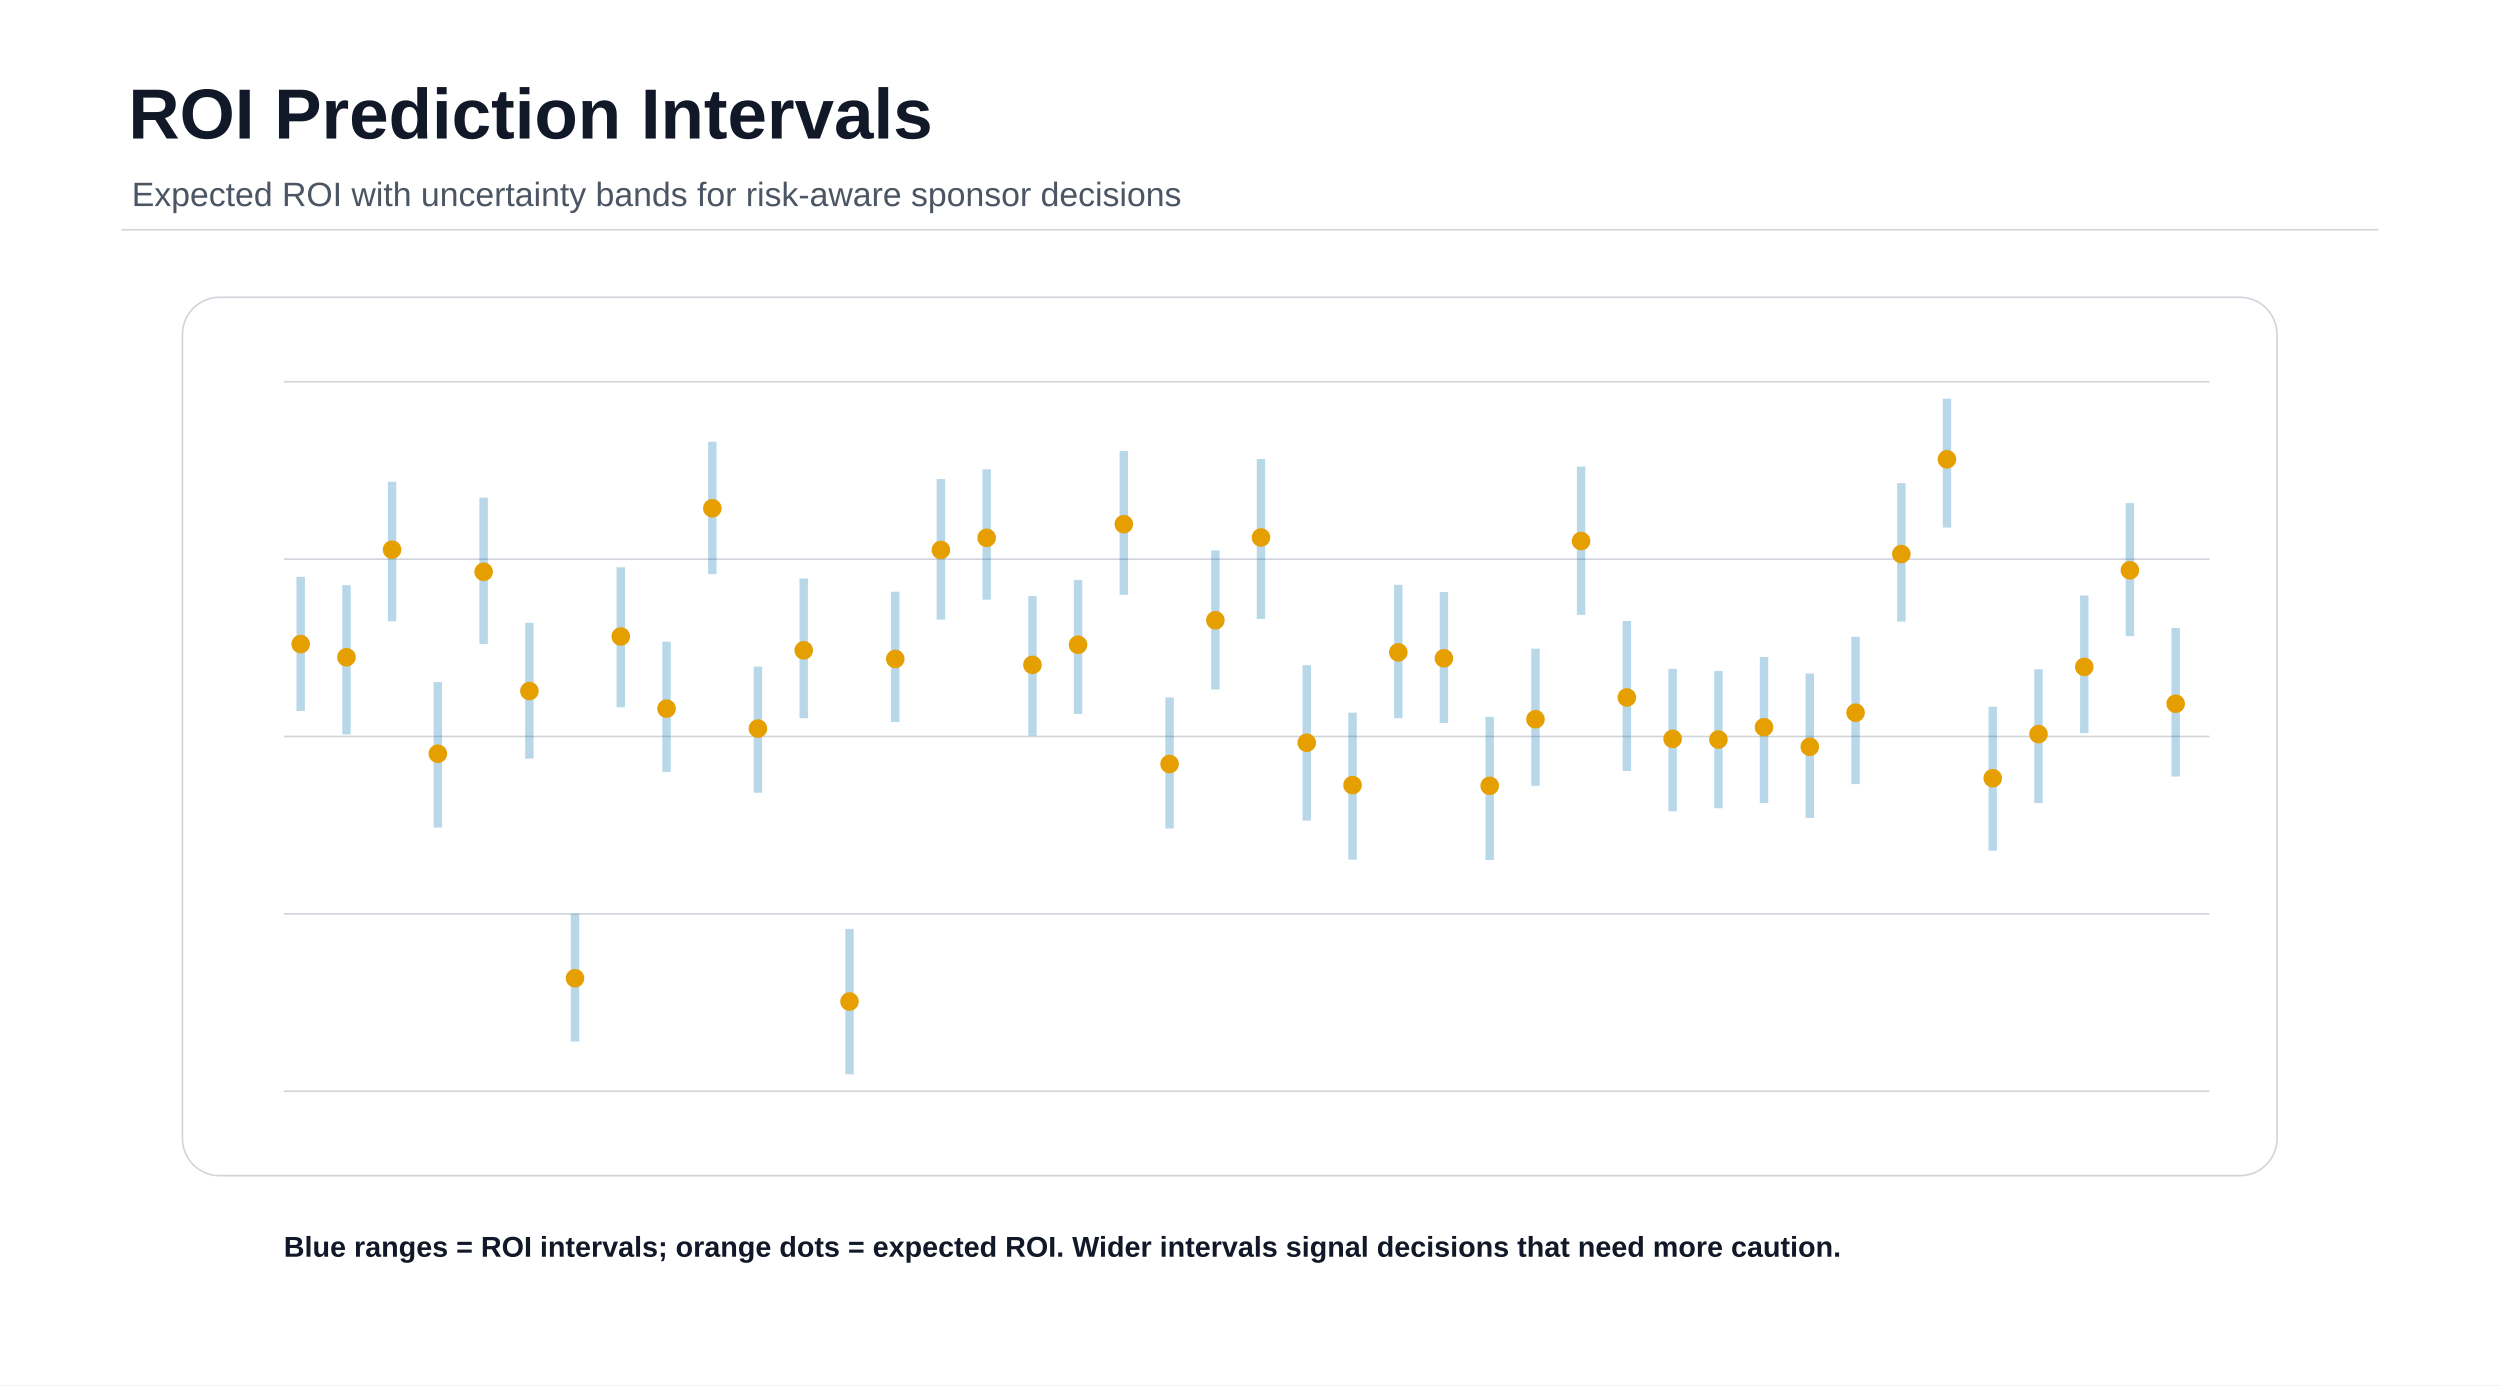
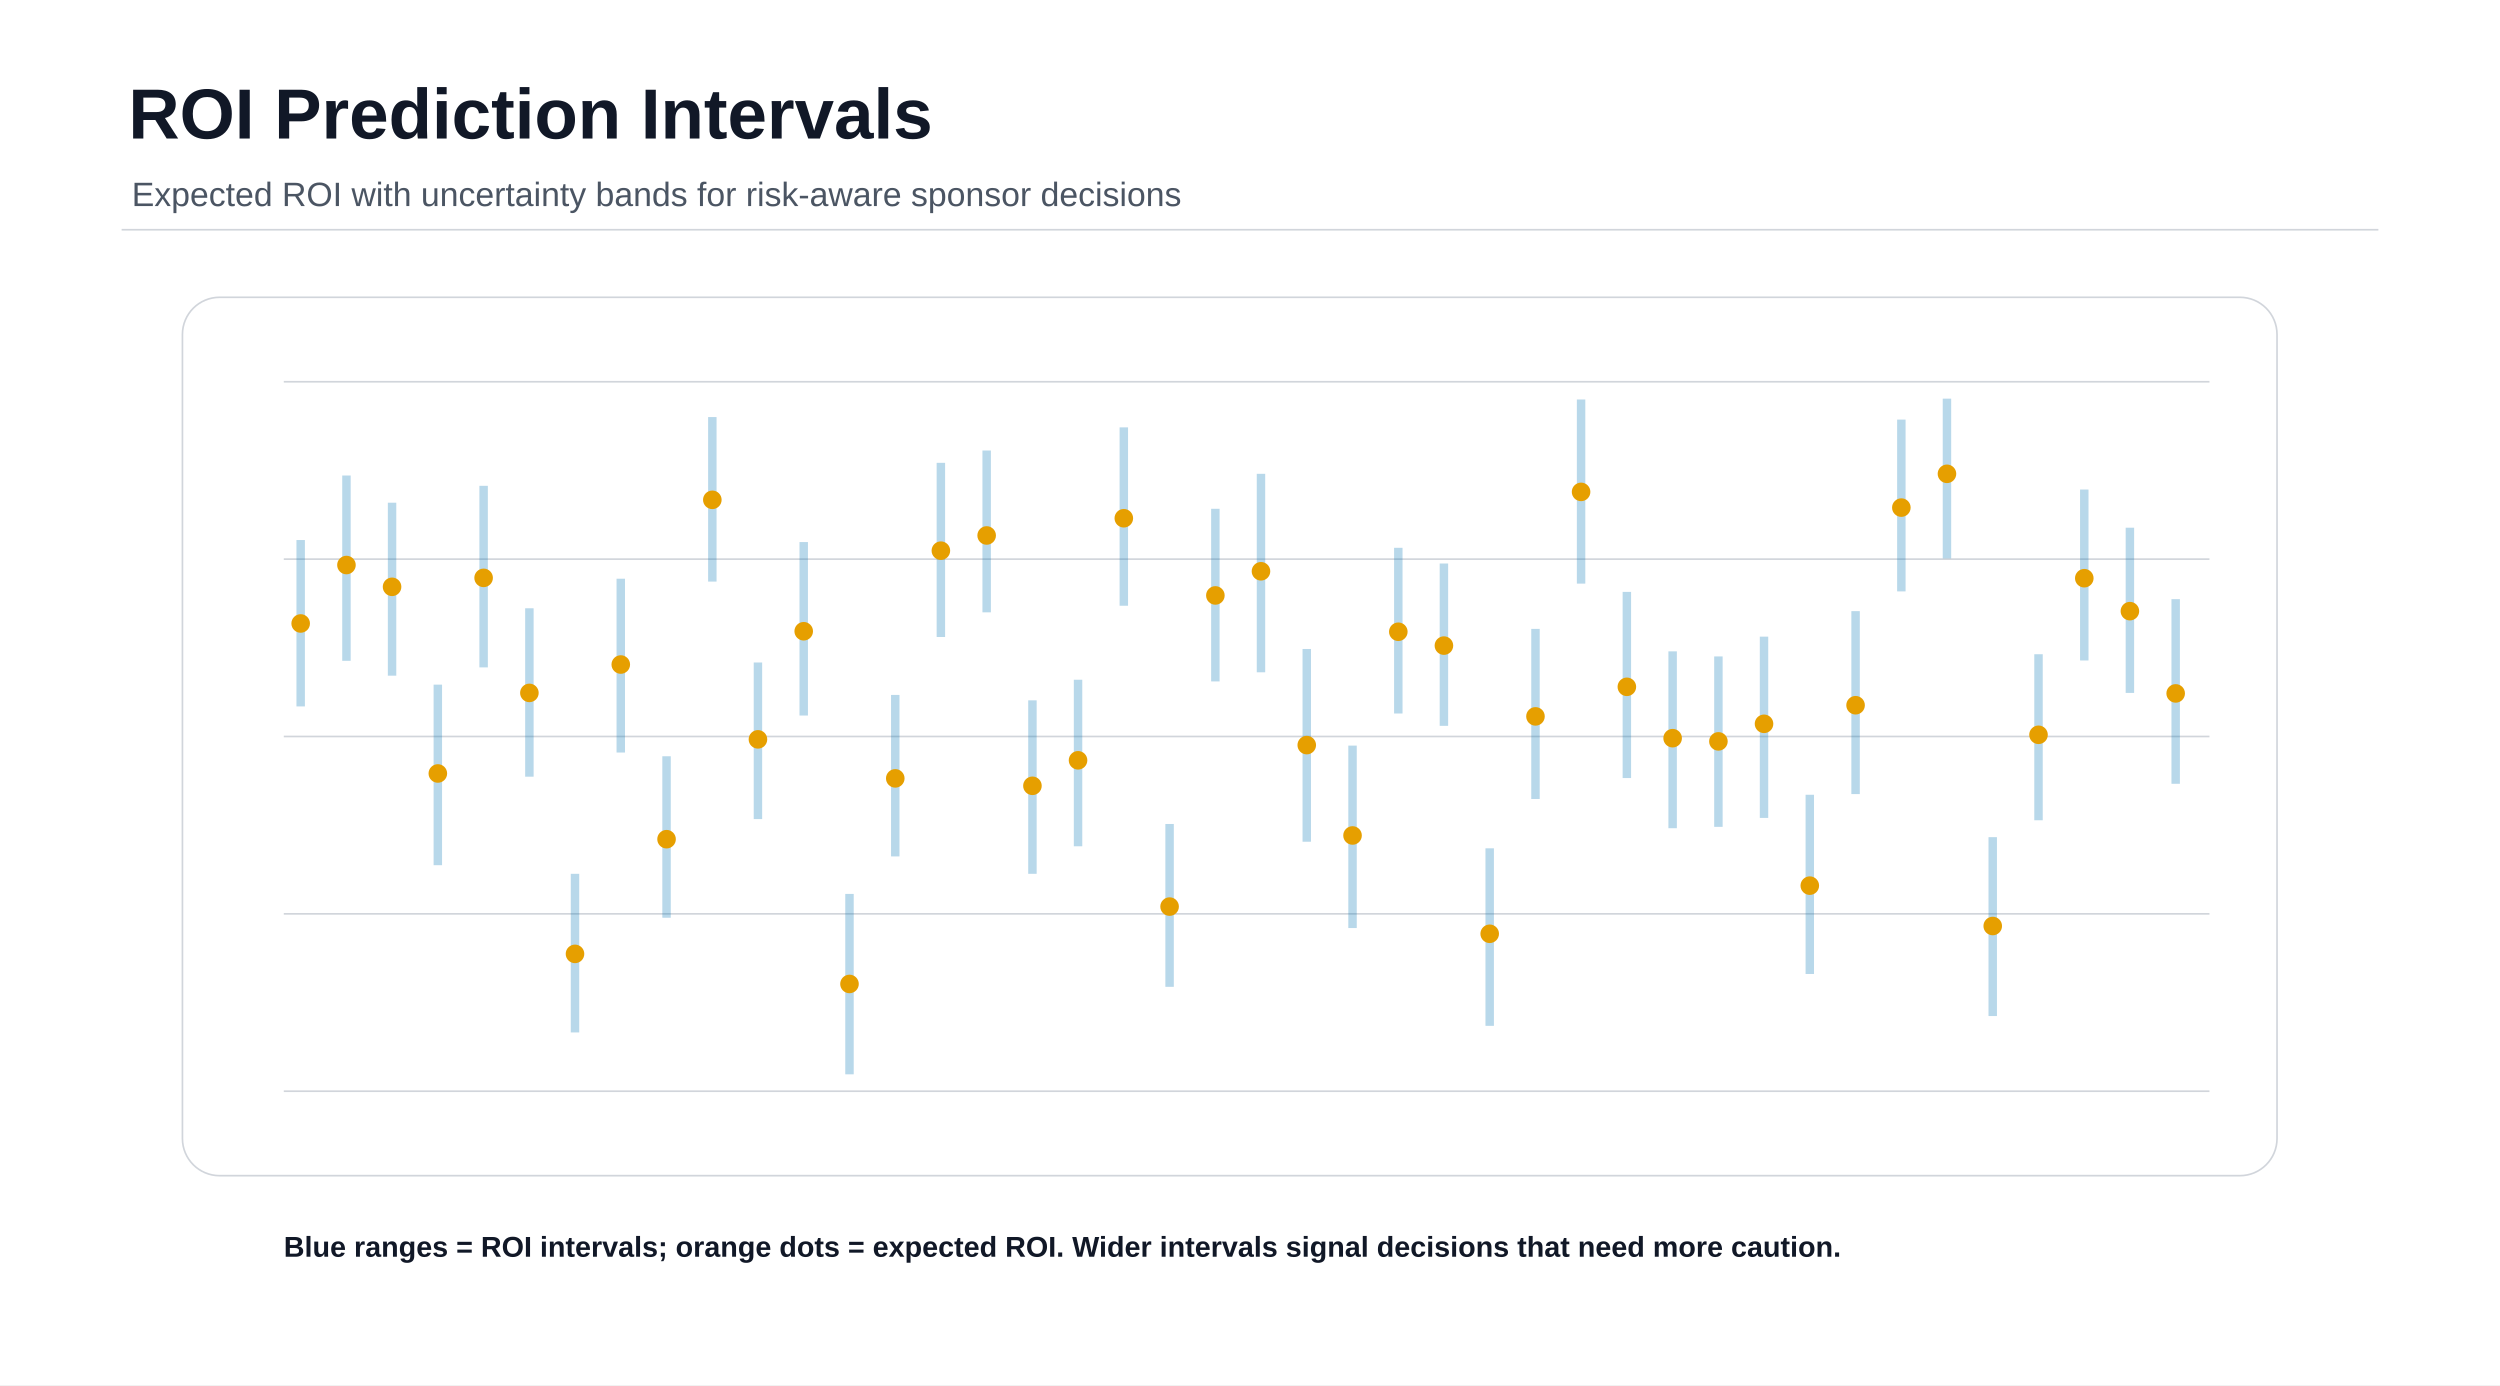
<svg xmlns="http://www.w3.org/2000/svg" width="1480" height="820" viewBox="0 0 1480 820">
  <rect width="1480" height="820" fill="#ffffff" />
  <line x1="72" y1="136" x2="1408" y2="136" stroke="#d1d5db" stroke-width="1" />
  <style>
    .title { font: 700 42px Arial, Helvetica, sans-serif; fill: #111827; }
    .subtitle { font: 400 20px Arial, Helvetica, sans-serif; fill: #4b5563; }
    .h { font: 700 23px Arial, Helvetica, sans-serif; fill: #111827; }
    .label { font: 600 17px Arial, Helvetica, sans-serif; fill: #111827; }
    .small { font: 400 15px Arial, Helvetica, sans-serif; fill: #4b5563; }
    .tiny { font: 400 12px Arial, Helvetica, sans-serif; fill: #4b5563; }
    .white { fill: #ffffff; }
  </style>
  <text x="76" y="82" class="title">ROI Prediction Intervals</text>
  <text x="78" y="122" class="subtitle">Expected ROI with uncertainty bands for risk-aware sponsor decisions</text>
  <rect x="108" y="176" width="1240" height="520" rx="22" fill="#ffffff" stroke="#d1d5db" />
  <line x1="168" y1="226.0" x2="1308" y2="226.0" stroke="#d1d5db" stroke-width="1" />
  <line x1="168" y1="331.0" x2="1308" y2="331.0" stroke="#d1d5db" stroke-width="1" />
  <line x1="168" y1="436.0" x2="1308" y2="436.0" stroke="#d1d5db" stroke-width="1" />
  <line x1="168" y1="541.0" x2="1308" y2="541.0" stroke="#d1d5db" stroke-width="1" />
  <line x1="168" y1="646.0" x2="1308" y2="646.0" stroke="#d1d5db" stroke-width="1" />
-   <line x1="178.0" y1="341.5" x2="178.0" y2="420.9" stroke="#0072B2" stroke-width="5" opacity=".28" />
-   <circle cx="178.0" cy="381.3" r="5.5" fill="#E69F00" />
-   <line x1="205.1" y1="346.4" x2="205.1" y2="434.8" stroke="#0072B2" stroke-width="5" opacity=".28" />
-   <circle cx="205.1" cy="389.1" r="5.5" fill="#E69F00" />
-   <line x1="232.1" y1="285.2" x2="232.1" y2="367.8" stroke="#0072B2" stroke-width="5" opacity=".28" />
-   <circle cx="232.1" cy="325.4" r="5.5" fill="#E69F00" />
-   <line x1="259.2" y1="403.8" x2="259.2" y2="489.9" stroke="#0072B2" stroke-width="5" opacity=".28" />
-   <circle cx="259.2" cy="446.2" r="5.5" fill="#E69F00" />
-   <line x1="286.3" y1="294.6" x2="286.3" y2="381.3" stroke="#0072B2" stroke-width="5" opacity=".28" />
-   <circle cx="286.3" cy="338.5" r="5.5" fill="#E69F00" />
-   <line x1="313.4" y1="368.7" x2="313.4" y2="449.1" stroke="#0072B2" stroke-width="5" opacity=".28" />
-   <circle cx="313.4" cy="409.1" r="5.5" fill="#E69F00" />
-   <line x1="340.4" y1="540.9" x2="340.4" y2="616.6" stroke="#0072B2" stroke-width="5" opacity=".28" />
-   <circle cx="340.4" cy="579.1" r="5.5" fill="#E69F00" />
-   <line x1="367.5" y1="335.8" x2="367.5" y2="418.7" stroke="#0072B2" stroke-width="5" opacity=".28" />
-   <circle cx="367.5" cy="376.8" r="5.5" fill="#E69F00" />
-   <line x1="394.6" y1="379.9" x2="394.6" y2="457.0" stroke="#0072B2" stroke-width="5" opacity=".28" />
-   <circle cx="394.6" cy="419.5" r="5.5" fill="#E69F00" />
-   <line x1="421.7" y1="261.5" x2="421.7" y2="339.9" stroke="#0072B2" stroke-width="5" opacity=".28" />
-   <circle cx="421.7" cy="300.9" r="5.5" fill="#E69F00" />
-   <line x1="448.7" y1="394.6" x2="448.7" y2="469.3" stroke="#0072B2" stroke-width="5" opacity=".28" />
-   <circle cx="448.7" cy="431.3" r="5.5" fill="#E69F00" />
-   <line x1="475.8" y1="342.5" x2="475.8" y2="425.2" stroke="#0072B2" stroke-width="5" opacity=".28" />
-   <circle cx="475.8" cy="385.0" r="5.5" fill="#E69F00" />
-   <line x1="502.9" y1="549.9" x2="502.9" y2="636.0" stroke="#0072B2" stroke-width="5" opacity=".28" />
-   <circle cx="502.9" cy="592.9" r="5.5" fill="#E69F00" />
-   <line x1="530.0" y1="350.3" x2="530.0" y2="427.4" stroke="#0072B2" stroke-width="5" opacity=".28" />
-   <circle cx="530.0" cy="390.1" r="5.5" fill="#E69F00" />
-   <line x1="557.0" y1="283.6" x2="557.0" y2="366.8" stroke="#0072B2" stroke-width="5" opacity=".28" />
-   <circle cx="557.0" cy="325.6" r="5.5" fill="#E69F00" />
-   <line x1="584.1" y1="277.8" x2="584.1" y2="355.0" stroke="#0072B2" stroke-width="5" opacity=".28" />
-   <circle cx="584.1" cy="318.4" r="5.5" fill="#E69F00" />
-   <line x1="611.2" y1="352.9" x2="611.2" y2="435.6" stroke="#0072B2" stroke-width="5" opacity=".28" />
-   <circle cx="611.2" cy="393.6" r="5.5" fill="#E69F00" />
-   <line x1="638.2" y1="343.3" x2="638.2" y2="422.7" stroke="#0072B2" stroke-width="5" opacity=".28" />
-   <circle cx="638.2" cy="381.7" r="5.5" fill="#E69F00" />
-   <line x1="665.3" y1="267.0" x2="665.3" y2="352.1" stroke="#0072B2" stroke-width="5" opacity=".28" />
-   <circle cx="665.3" cy="310.3" r="5.5" fill="#E69F00" />
-   <line x1="692.4" y1="412.9" x2="692.4" y2="490.5" stroke="#0072B2" stroke-width="5" opacity=".28" />
-   <circle cx="692.4" cy="452.3" r="5.5" fill="#E69F00" />
-   <line x1="719.5" y1="325.8" x2="719.5" y2="408.2" stroke="#0072B2" stroke-width="5" opacity=".28" />
-   <circle cx="719.5" cy="367.2" r="5.5" fill="#E69F00" />
-   <line x1="746.5" y1="271.7" x2="746.5" y2="366.4" stroke="#0072B2" stroke-width="5" opacity=".28" />
-   <circle cx="746.5" cy="318.2" r="5.5" fill="#E69F00" />
-   <line x1="773.6" y1="393.8" x2="773.6" y2="485.8" stroke="#0072B2" stroke-width="5" opacity=".28" />
-   <circle cx="773.6" cy="439.7" r="5.5" fill="#E69F00" />
-   <line x1="800.7" y1="421.9" x2="800.7" y2="508.9" stroke="#0072B2" stroke-width="5" opacity=".28" />
-   <circle cx="800.7" cy="464.8" r="5.5" fill="#E69F00" />
-   <line x1="827.8" y1="346.2" x2="827.8" y2="425.2" stroke="#0072B2" stroke-width="5" opacity=".28" />
-   <circle cx="827.8" cy="386.2" r="5.5" fill="#E69F00" />
-   <line x1="854.8" y1="350.5" x2="854.8" y2="428.0" stroke="#0072B2" stroke-width="5" opacity=".28" />
-   <circle cx="854.8" cy="389.7" r="5.5" fill="#E69F00" />
-   <line x1="881.9" y1="424.4" x2="881.9" y2="509.1" stroke="#0072B2" stroke-width="5" opacity=".28" />
-   <circle cx="881.9" cy="465.2" r="5.5" fill="#E69F00" />
-   <line x1="909.0" y1="384.0" x2="909.0" y2="465.2" stroke="#0072B2" stroke-width="5" opacity=".28" />
-   <circle cx="909.0" cy="425.8" r="5.5" fill="#E69F00" />
-   <line x1="936.0" y1="276.2" x2="936.0" y2="364.0" stroke="#0072B2" stroke-width="5" opacity=".28" />
-   <circle cx="936.0" cy="320.3" r="5.5" fill="#E69F00" />
-   <line x1="963.1" y1="367.6" x2="963.1" y2="456.4" stroke="#0072B2" stroke-width="5" opacity=".28" />
-   <circle cx="963.1" cy="412.9" r="5.5" fill="#E69F00" />
-   <line x1="990.2" y1="396.0" x2="990.2" y2="480.3" stroke="#0072B2" stroke-width="5" opacity=".28" />
-   <circle cx="990.2" cy="437.4" r="5.5" fill="#E69F00" />
-   <line x1="1017.3" y1="397.2" x2="1017.3" y2="478.5" stroke="#0072B2" stroke-width="5" opacity=".28" />
-   <circle cx="1017.3" cy="437.8" r="5.5" fill="#E69F00" />
-   <line x1="1044.3" y1="388.9" x2="1044.3" y2="475.4" stroke="#0072B2" stroke-width="5" opacity=".28" />
-   <circle cx="1044.3" cy="430.5" r="5.5" fill="#E69F00" />
-   <line x1="1071.4" y1="398.7" x2="1071.4" y2="484.2" stroke="#0072B2" stroke-width="5" opacity=".28" />
-   <circle cx="1071.4" cy="442.1" r="5.5" fill="#E69F00" />
-   <line x1="1098.5" y1="377.0" x2="1098.5" y2="464.2" stroke="#0072B2" stroke-width="5" opacity=".28" />
-   <circle cx="1098.5" cy="421.9" r="5.5" fill="#E69F00" />
-   <line x1="1125.6" y1="286.0" x2="1125.6" y2="368.0" stroke="#0072B2" stroke-width="5" opacity=".28" />
-   <circle cx="1125.6" cy="328.0" r="5.5" fill="#E69F00" />
-   <line x1="1152.6" y1="236.0" x2="1152.6" y2="312.3" stroke="#0072B2" stroke-width="5" opacity=".28" />
-   <circle cx="1152.6" cy="271.9" r="5.5" fill="#E69F00" />
-   <line x1="1179.7" y1="418.4" x2="1179.7" y2="503.6" stroke="#0072B2" stroke-width="5" opacity=".28" />
-   <circle cx="1179.7" cy="460.7" r="5.5" fill="#E69F00" />
-   <line x1="1206.8" y1="396.2" x2="1206.8" y2="475.4" stroke="#0072B2" stroke-width="5" opacity=".28" />
-   <circle cx="1206.8" cy="434.6" r="5.5" fill="#E69F00" />
-   <line x1="1233.9" y1="352.5" x2="1233.9" y2="434.0" stroke="#0072B2" stroke-width="5" opacity=".28" />
-   <circle cx="1233.9" cy="394.8" r="5.5" fill="#E69F00" />
-   <line x1="1260.9" y1="297.8" x2="1260.9" y2="376.6" stroke="#0072B2" stroke-width="5" opacity=".28" />
-   <circle cx="1260.9" cy="337.6" r="5.5" fill="#E69F00" />
-   <line x1="1288.0" y1="371.7" x2="1288.0" y2="459.7" stroke="#0072B2" stroke-width="5" opacity=".28" />
-   <circle cx="1288.0" cy="416.6" r="5.5" fill="#E69F00" />
+   <line x1="178.0" y1="319.7" x2="178.0" y2="418.2" stroke="#0072B2" stroke-width="5" opacity=".28" />
+   <circle cx="178.0" cy="369.1" r="5.5" fill="#E69F00" />
+   <line x1="205.1" y1="281.5" x2="205.1" y2="391.2" stroke="#0072B2" stroke-width="5" opacity=".28" />
+   <circle cx="205.1" cy="334.5" r="5.5" fill="#E69F00" />
+   <line x1="232.1" y1="297.6" x2="232.1" y2="400.0" stroke="#0072B2" stroke-width="5" opacity=".28" />
+   <circle cx="232.1" cy="347.4" r="5.5" fill="#E69F00" />
+   <line x1="259.2" y1="405.3" x2="259.2" y2="512.2" stroke="#0072B2" stroke-width="5" opacity=".28" />
+   <circle cx="259.2" cy="457.9" r="5.5" fill="#E69F00" />
+   <line x1="286.3" y1="287.6" x2="286.3" y2="395.1" stroke="#0072B2" stroke-width="5" opacity=".28" />
+   <circle cx="286.3" cy="342.1" r="5.5" fill="#E69F00" />
+   <line x1="313.4" y1="360.1" x2="313.4" y2="459.8" stroke="#0072B2" stroke-width="5" opacity=".28" />
+   <circle cx="313.4" cy="410.2" r="5.5" fill="#E69F00" />
+   <line x1="340.4" y1="517.3" x2="340.4" y2="611.2" stroke="#0072B2" stroke-width="5" opacity=".28" />
+   <circle cx="340.4" cy="564.7" r="5.5" fill="#E69F00" />
+   <line x1="367.5" y1="342.6" x2="367.5" y2="445.5" stroke="#0072B2" stroke-width="5" opacity=".28" />
+   <circle cx="367.5" cy="393.4" r="5.5" fill="#E69F00" />
+   <line x1="394.6" y1="447.7" x2="394.6" y2="543.3" stroke="#0072B2" stroke-width="5" opacity=".28" />
+   <circle cx="394.6" cy="496.8" r="5.5" fill="#E69F00" />
+   <line x1="421.7" y1="246.9" x2="421.7" y2="344.3" stroke="#0072B2" stroke-width="5" opacity=".28" />
+   <circle cx="421.7" cy="295.9" r="5.5" fill="#E69F00" />
+   <line x1="448.7" y1="392.2" x2="448.7" y2="484.9" stroke="#0072B2" stroke-width="5" opacity=".28" />
+   <circle cx="448.7" cy="437.7" r="5.5" fill="#E69F00" />
+   <line x1="475.8" y1="320.9" x2="475.8" y2="423.6" stroke="#0072B2" stroke-width="5" opacity=".28" />
+   <circle cx="475.8" cy="373.7" r="5.5" fill="#E69F00" />
+   <line x1="502.9" y1="529.2" x2="502.9" y2="636.0" stroke="#0072B2" stroke-width="5" opacity=".28" />
+   <circle cx="502.9" cy="582.5" r="5.5" fill="#E69F00" />
+   <line x1="530.0" y1="411.4" x2="530.0" y2="507.0" stroke="#0072B2" stroke-width="5" opacity=".28" />
+   <circle cx="530.0" cy="460.8" r="5.5" fill="#E69F00" />
+   <line x1="557.0" y1="274.0" x2="557.0" y2="377.1" stroke="#0072B2" stroke-width="5" opacity=".28" />
+   <circle cx="557.0" cy="326.0" r="5.5" fill="#E69F00" />
+   <line x1="584.1" y1="266.7" x2="584.1" y2="362.5" stroke="#0072B2" stroke-width="5" opacity=".28" />
+   <circle cx="584.1" cy="317.0" r="5.5" fill="#E69F00" />
+   <line x1="611.2" y1="414.6" x2="611.2" y2="517.3" stroke="#0072B2" stroke-width="5" opacity=".28" />
+   <circle cx="611.2" cy="465.2" r="5.5" fill="#E69F00" />
+   <line x1="638.2" y1="402.4" x2="638.2" y2="501.0" stroke="#0072B2" stroke-width="5" opacity=".28" />
+   <circle cx="638.2" cy="450.1" r="5.5" fill="#E69F00" />
+   <line x1="665.3" y1="253.0" x2="665.3" y2="358.6" stroke="#0072B2" stroke-width="5" opacity=".28" />
+   <circle cx="665.3" cy="306.8" r="5.5" fill="#E69F00" />
+   <line x1="692.4" y1="487.8" x2="692.4" y2="584.2" stroke="#0072B2" stroke-width="5" opacity=".28" />
+   <circle cx="692.4" cy="536.7" r="5.5" fill="#E69F00" />
+   <line x1="719.5" y1="301.2" x2="719.5" y2="403.4" stroke="#0072B2" stroke-width="5" opacity=".28" />
+   <circle cx="719.5" cy="352.5" r="5.5" fill="#E69F00" />
+   <line x1="746.5" y1="280.5" x2="746.5" y2="398.0" stroke="#0072B2" stroke-width="5" opacity=".28" />
+   <circle cx="746.5" cy="338.2" r="5.5" fill="#E69F00" />
+   <line x1="773.6" y1="384.2" x2="773.6" y2="498.3" stroke="#0072B2" stroke-width="5" opacity=".28" />
+   <circle cx="773.6" cy="441.1" r="5.5" fill="#E69F00" />
+   <line x1="800.7" y1="441.4" x2="800.7" y2="549.4" stroke="#0072B2" stroke-width="5" opacity=".28" />
+   <circle cx="800.7" cy="494.6" r="5.5" fill="#E69F00" />
+   <line x1="827.8" y1="324.3" x2="827.8" y2="422.4" stroke="#0072B2" stroke-width="5" opacity=".28" />
+   <circle cx="827.8" cy="374.0" r="5.5" fill="#E69F00" />
+   <line x1="854.8" y1="333.6" x2="854.8" y2="429.7" stroke="#0072B2" stroke-width="5" opacity=".28" />
+   <circle cx="854.8" cy="382.2" r="5.5" fill="#E69F00" />
+   <line x1="881.9" y1="502.2" x2="881.9" y2="607.3" stroke="#0072B2" stroke-width="5" opacity=".28" />
+   <circle cx="881.9" cy="552.8" r="5.5" fill="#E69F00" />
+   <line x1="909.0" y1="372.3" x2="909.0" y2="473.0" stroke="#0072B2" stroke-width="5" opacity=".28" />
+   <circle cx="909.0" cy="424.1" r="5.5" fill="#E69F00" />
+   <line x1="936.0" y1="236.5" x2="936.0" y2="345.5" stroke="#0072B2" stroke-width="5" opacity=".28" />
+   <circle cx="936.0" cy="291.2" r="5.5" fill="#E69F00" />
+   <line x1="963.1" y1="350.4" x2="963.1" y2="460.6" stroke="#0072B2" stroke-width="5" opacity=".28" />
+   <circle cx="963.1" cy="406.6" r="5.5" fill="#E69F00" />
+   <line x1="990.2" y1="385.6" x2="990.2" y2="490.3" stroke="#0072B2" stroke-width="5" opacity=".28" />
+   <circle cx="990.2" cy="437.0" r="5.5" fill="#E69F00" />
+   <line x1="1017.3" y1="388.6" x2="1017.3" y2="489.5" stroke="#0072B2" stroke-width="5" opacity=".28" />
+   <circle cx="1017.3" cy="438.9" r="5.5" fill="#E69F00" />
+   <line x1="1044.3" y1="376.9" x2="1044.3" y2="484.2" stroke="#0072B2" stroke-width="5" opacity=".28" />
+   <circle cx="1044.3" cy="428.5" r="5.5" fill="#E69F00" />
+   <line x1="1071.4" y1="470.5" x2="1071.4" y2="576.6" stroke="#0072B2" stroke-width="5" opacity=".28" />
+   <circle cx="1071.4" cy="524.3" r="5.5" fill="#E69F00" />
+   <line x1="1098.5" y1="361.8" x2="1098.5" y2="470.1" stroke="#0072B2" stroke-width="5" opacity=".28" />
+   <circle cx="1098.5" cy="417.5" r="5.5" fill="#E69F00" />
+   <line x1="1125.6" y1="248.4" x2="1125.6" y2="350.1" stroke="#0072B2" stroke-width="5" opacity=".28" />
+   <circle cx="1125.6" cy="300.5" r="5.5" fill="#E69F00" />
+   <line x1="1152.6" y1="236.0" x2="1152.6" y2="330.6" stroke="#0072B2" stroke-width="5" opacity=".28" />
+   <circle cx="1152.6" cy="280.5" r="5.5" fill="#E69F00" />
+   <line x1="1179.7" y1="495.6" x2="1179.7" y2="601.5" stroke="#0072B2" stroke-width="5" opacity=".28" />
+   <circle cx="1179.7" cy="548.2" r="5.5" fill="#E69F00" />
+   <line x1="1206.8" y1="387.3" x2="1206.8" y2="485.6" stroke="#0072B2" stroke-width="5" opacity=".28" />
+   <circle cx="1206.8" cy="435.0" r="5.5" fill="#E69F00" />
+   <line x1="1233.9" y1="289.8" x2="1233.9" y2="391.0" stroke="#0072B2" stroke-width="5" opacity=".28" />
+   <circle cx="1233.9" cy="342.3" r="5.5" fill="#E69F00" />
+   <line x1="1260.9" y1="312.4" x2="1260.9" y2="410.2" stroke="#0072B2" stroke-width="5" opacity=".28" />
+   <circle cx="1260.9" cy="361.8" r="5.5" fill="#E69F00" />
+   <line x1="1288.0" y1="354.7" x2="1288.0" y2="464.0" stroke="#0072B2" stroke-width="5" opacity=".28" />
+   <circle cx="1288.0" cy="410.5" r="5.5" fill="#E69F00" />
  <text x="168" y="744" class="label">Blue ranges = ROI intervals; orange dots = expected ROI. Wider intervals signal decisions that need more caution.</text>
</svg>
